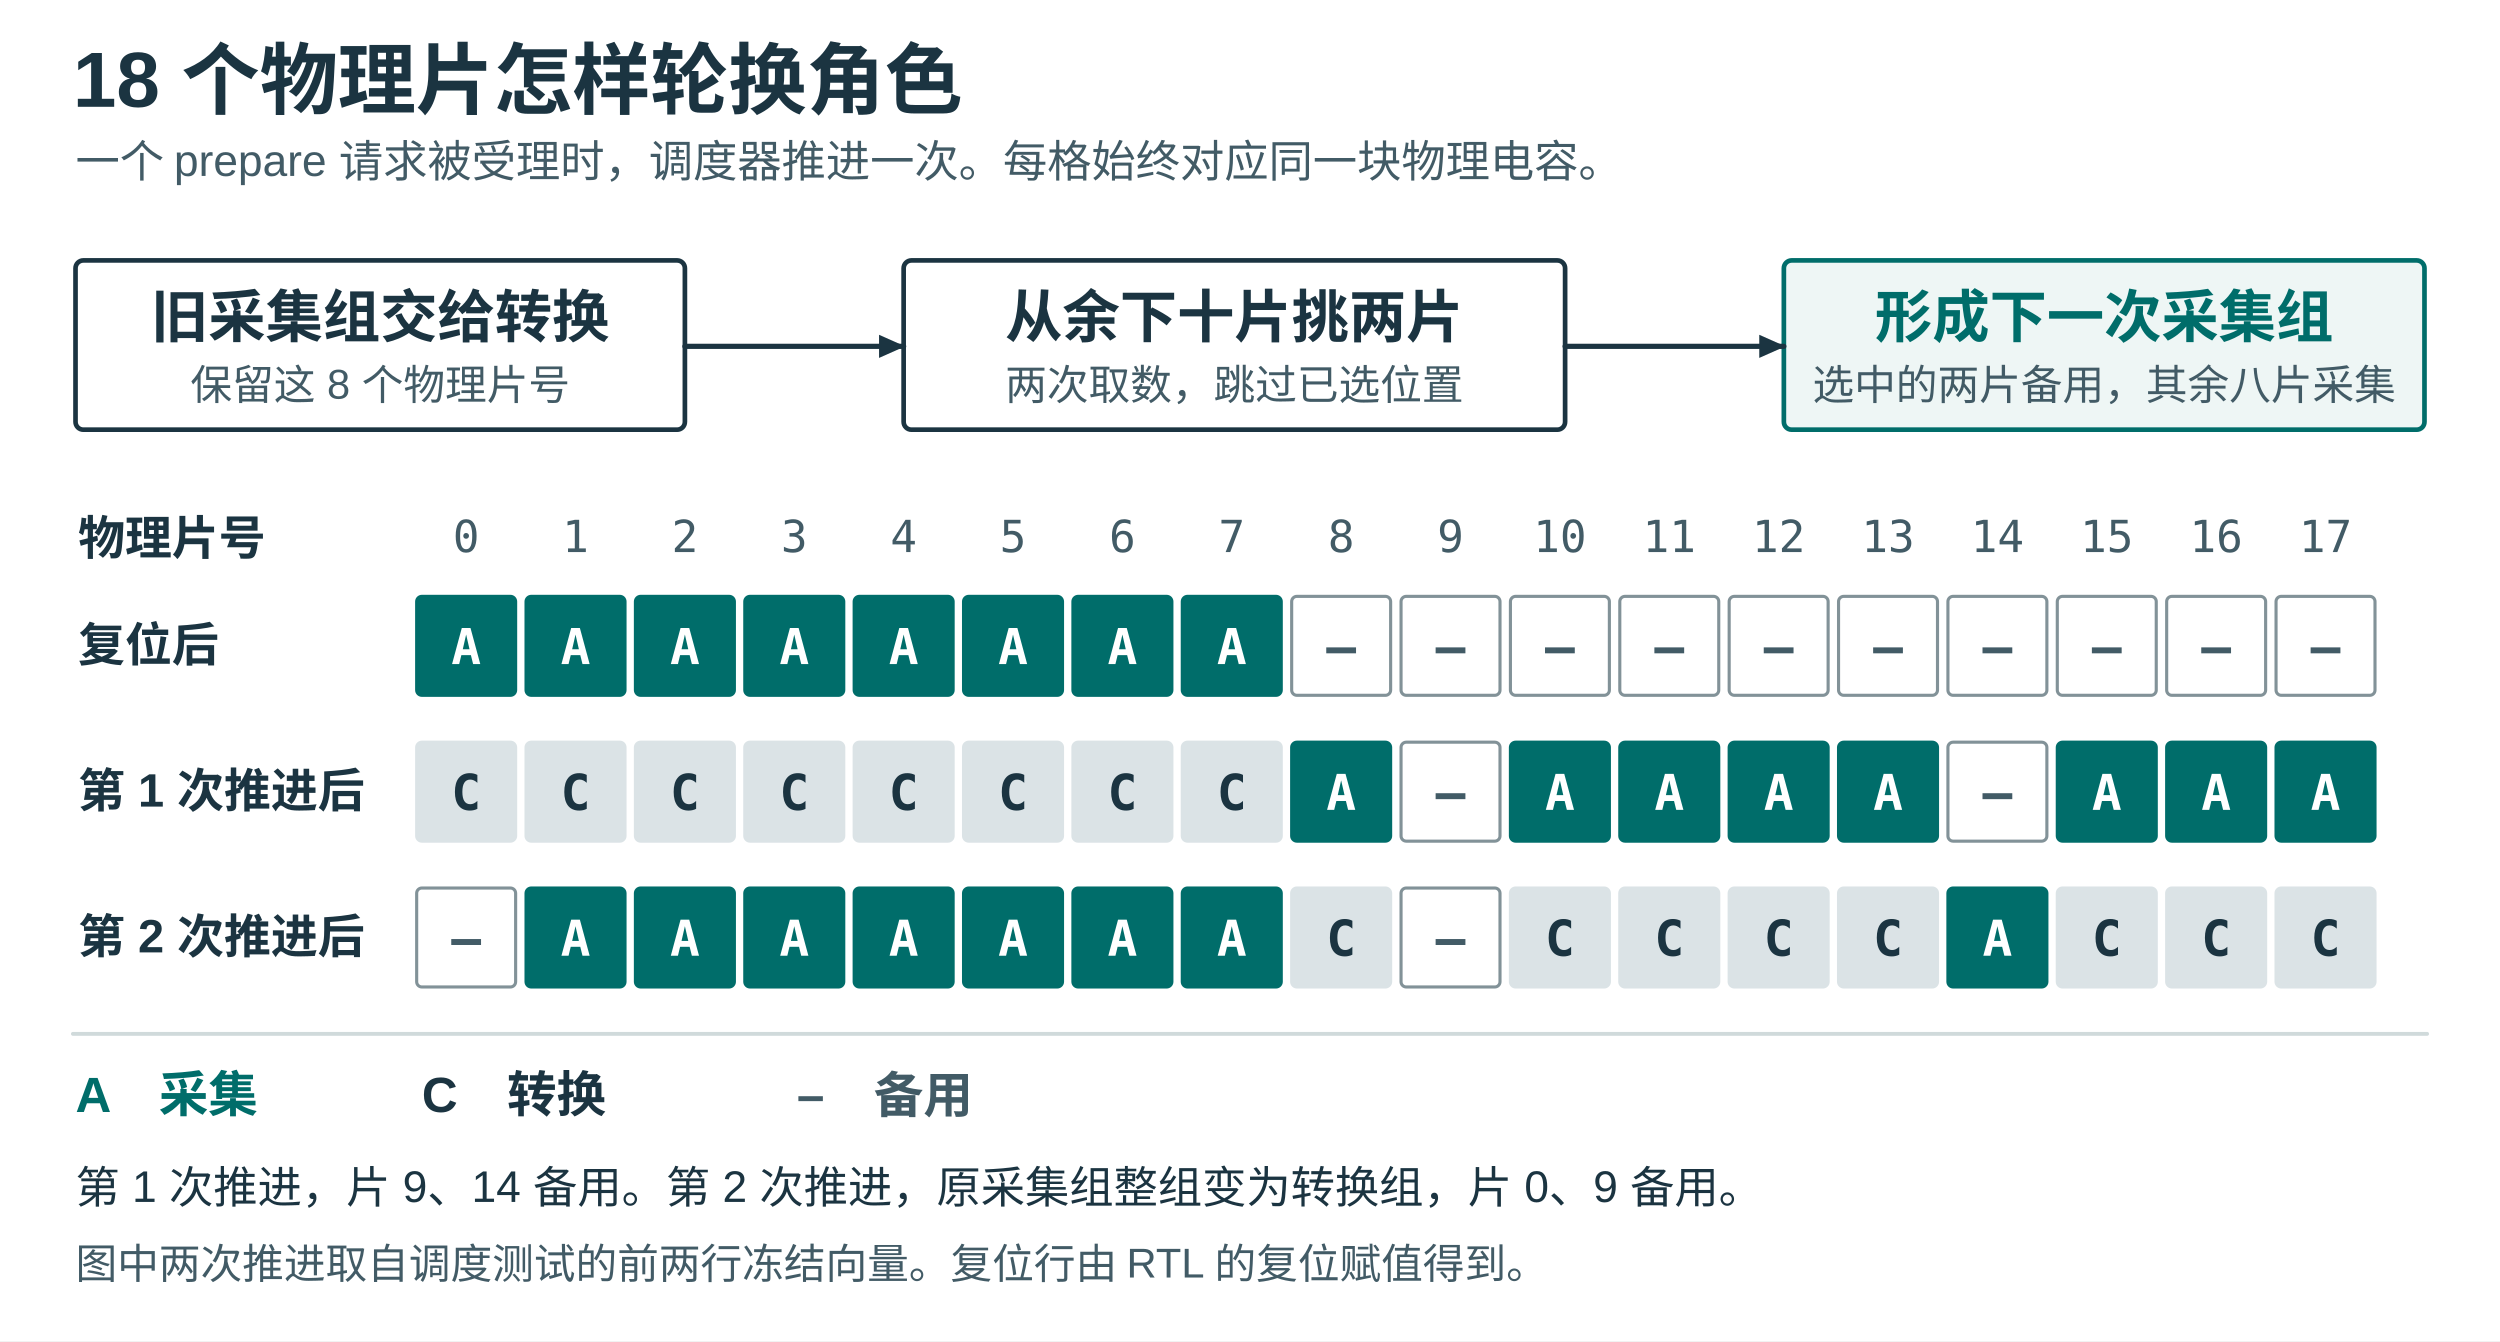
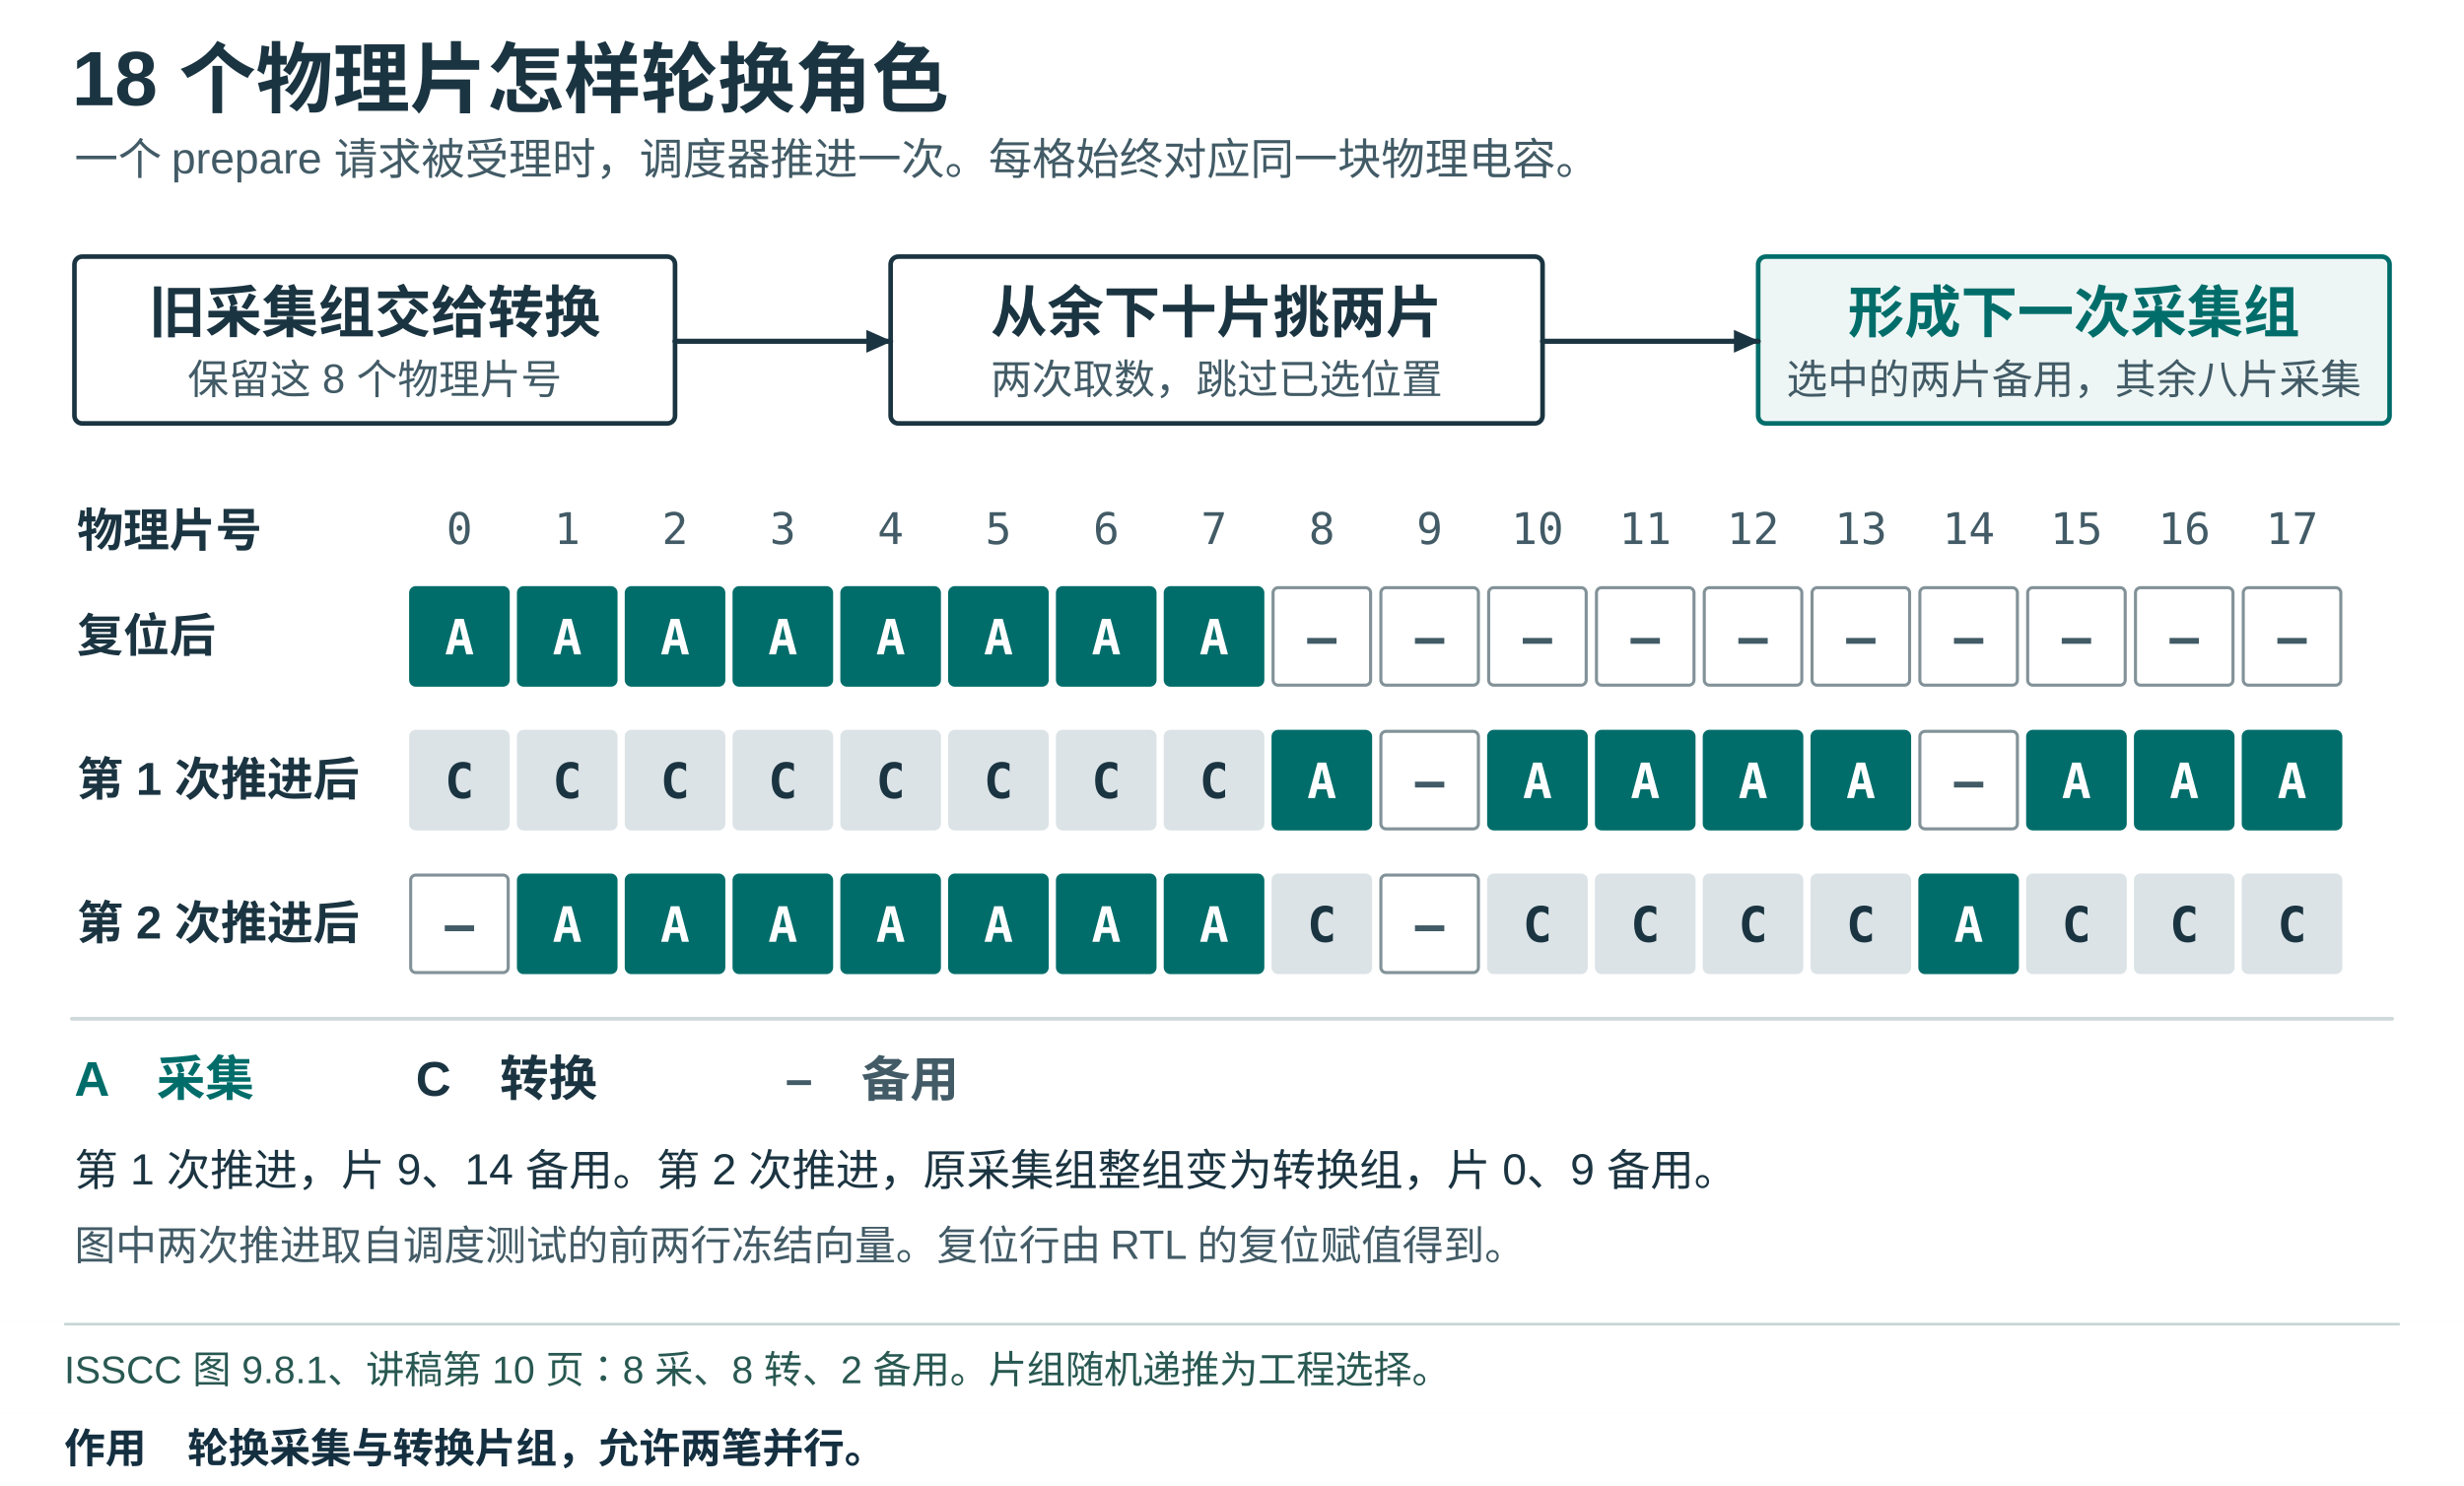
- <svg xmlns="http://www.w3.org/2000/svg" id="digital-schedule-flow" width="960" height="515" viewBox="0 0 960 515" role="img" aria-labelledby="digital-schedule-flow-title digital-schedule-flow-desc">
+ <svg xmlns="http://www.w3.org/2000/svg" id="digital-schedule-flow" width="960" height="579" viewBox="0 0 960 579" role="img" aria-labelledby="digital-schedule-flow-title digital-schedule-flow-desc">
  <defs>
    <marker id="digital-schedule-flow-i" viewBox="0 0 9 8" refX="8.5" refY="4" markerUnits="userSpaceOnUse" markerWidth="10" markerHeight="9" orient="auto">
      <path d="M0 0 L9 4 L0 8 Z" fill="#1b3441" />
    </marker>
    <marker id="digital-schedule-flow-t" viewBox="0 0 9 8" refX="8.5" refY="4" markerUnits="userSpaceOnUse" markerWidth="10" markerHeight="9" orient="auto">
      <path d="M0 0 L9 4 L0 8 Z" fill="#006d6a" />
    </marker>
    <marker id="digital-schedule-flow-r" viewBox="0 0 9 8" refX="8.5" refY="4" markerUnits="userSpaceOnUse" markerWidth="10" markerHeight="9" orient="auto">
      <path d="M0 0 L9 4 L0 8 Z" fill="#994124" />
    </marker>
    <marker id="digital-schedule-flow-g" viewBox="0 0 9 8" refX="8.5" refY="4" markerUnits="userSpaceOnUse" markerWidth="10" markerHeight="9" orient="auto">
      <path d="M0 0 L9 4 L0 8 Z" fill="#425b66" />
    </marker>
  </defs>
  <rect width="960" height="515" fill="white" />
  <g font-family="Arial, PingFang SC, Noto Sans CJK SC, Microsoft YaHei, sans-serif" fill="#1b3441">
    <text x="28" y="41" text-anchor="start" font-size="30" font-weight="650" fill="#1b3441">18 个物理片怎样轮换角色</text>
    <text x="29" y="68" text-anchor="start" font-size="17" font-weight="400" fill="#425b66">一个 prepare 请求被受理时，调度器推进一次。每格始终对应同一块物理电容。</text>
    <g id="digital-schedule-flow-allocation">
      <rect x="29" y="100" width="234" height="65" rx="3" fill="#ffffff" stroke="#1b3441" stroke-width="1.8" />
      <text x="146.0" y="129.5" text-anchor="middle" font-size="22" font-weight="600" fill="#1b3441">旧采集组交给转换</text>
      <text x="146.0" y="153.5" text-anchor="middle" font-size="16" font-weight="400" fill="#425b66">保留这 8 个物理片号</text>
      <rect x="347" y="100" width="254" height="65" rx="3" fill="#ffffff" stroke="#1b3441" stroke-width="1.8" />
      <text x="474.0" y="129.5" text-anchor="middle" font-size="22" font-weight="600" fill="#1b3441">从余下十片挑两片</text>
      <text x="474.0" y="153.5" text-anchor="middle" font-size="16" font-weight="400" fill="#425b66">两次取数，跳过已选位置</text>
      <rect x="685" y="100" width="246" height="65" rx="3" fill="#eef6f5" stroke="#006d6a" stroke-width="1.8" />
      <text x="808.0" y="129.5" text-anchor="middle" font-size="22" font-weight="600" fill="#006d6a">形成下一次采集组</text>
      <text x="808.0" y="153.5" text-anchor="middle" font-size="16" font-weight="400" fill="#425b66">选中的两片备用，其余八片采集</text>
      <path d="M263 133 H347" fill="none" stroke="#1b3441" stroke-width="2" stroke-linejoin="round" stroke-linecap="round" marker-end="url(#digital-schedule-flow-i)" />
      <path d="M601 133 H685" fill="none" stroke="#1b3441" stroke-width="2" stroke-linejoin="round" stroke-linecap="round" marker-end="url(#digital-schedule-flow-i)" />
    </g>
    <g id="digital-schedule-flow-roles">
      <text x="30" y="213" text-anchor="start" font-size="18" font-weight="600" fill="#1b3441">物理片号</text>
      <text x="179" y="212" text-anchor="middle" font-size="17" font-weight="500" fill="#425b66" font-family="Menlo, DejaVu Sans Mono, monospace">0</text>
      <text x="221" y="212" text-anchor="middle" font-size="17" font-weight="500" fill="#425b66" font-family="Menlo, DejaVu Sans Mono, monospace">1</text>
      <text x="263" y="212" text-anchor="middle" font-size="17" font-weight="500" fill="#425b66" font-family="Menlo, DejaVu Sans Mono, monospace">2</text>
      <text x="305" y="212" text-anchor="middle" font-size="17" font-weight="500" fill="#425b66" font-family="Menlo, DejaVu Sans Mono, monospace">3</text>
      <text x="347" y="212" text-anchor="middle" font-size="17" font-weight="500" fill="#425b66" font-family="Menlo, DejaVu Sans Mono, monospace">4</text>
      <text x="389" y="212" text-anchor="middle" font-size="17" font-weight="500" fill="#425b66" font-family="Menlo, DejaVu Sans Mono, monospace">5</text>
      <text x="431" y="212" text-anchor="middle" font-size="17" font-weight="500" fill="#425b66" font-family="Menlo, DejaVu Sans Mono, monospace">6</text>
      <text x="473" y="212" text-anchor="middle" font-size="17" font-weight="500" fill="#425b66" font-family="Menlo, DejaVu Sans Mono, monospace">7</text>
      <text x="515" y="212" text-anchor="middle" font-size="17" font-weight="500" fill="#425b66" font-family="Menlo, DejaVu Sans Mono, monospace">8</text>
      <text x="557" y="212" text-anchor="middle" font-size="17" font-weight="500" fill="#425b66" font-family="Menlo, DejaVu Sans Mono, monospace">9</text>
      <text x="599" y="212" text-anchor="middle" font-size="17" font-weight="500" fill="#425b66" font-family="Menlo, DejaVu Sans Mono, monospace">10</text>
      <text x="641" y="212" text-anchor="middle" font-size="17" font-weight="500" fill="#425b66" font-family="Menlo, DejaVu Sans Mono, monospace">11</text>
      <text x="683" y="212" text-anchor="middle" font-size="17" font-weight="500" fill="#425b66" font-family="Menlo, DejaVu Sans Mono, monospace">12</text>
      <text x="725" y="212" text-anchor="middle" font-size="17" font-weight="500" fill="#425b66" font-family="Menlo, DejaVu Sans Mono, monospace">13</text>
      <text x="767" y="212" text-anchor="middle" font-size="17" font-weight="500" fill="#425b66" font-family="Menlo, DejaVu Sans Mono, monospace">14</text>
      <text x="809" y="212" text-anchor="middle" font-size="17" font-weight="500" fill="#425b66" font-family="Menlo, DejaVu Sans Mono, monospace">15</text>
      <text x="851" y="212" text-anchor="middle" font-size="17" font-weight="500" fill="#425b66" font-family="Menlo, DejaVu Sans Mono, monospace">16</text>
      <text x="893" y="212" text-anchor="middle" font-size="17" font-weight="500" fill="#425b66" font-family="Menlo, DejaVu Sans Mono, monospace">17</text>
      <text x="30" y="254" text-anchor="start" font-size="18" font-weight="550" fill="#1b3441">复位后</text>
      <rect x="160" y="229" width="38" height="38" rx="2" fill="#006d6a" stroke="#006d6a" stroke-width="1.2" />
      <text x="179" y="255" text-anchor="middle" font-size="19" font-weight="650" fill="#fff" font-family="Menlo, DejaVu Sans Mono, monospace">A</text>
      <rect x="202" y="229" width="38" height="38" rx="2" fill="#006d6a" stroke="#006d6a" stroke-width="1.2" />
      <text x="221" y="255" text-anchor="middle" font-size="19" font-weight="650" fill="#fff" font-family="Menlo, DejaVu Sans Mono, monospace">A</text>
      <rect x="244" y="229" width="38" height="38" rx="2" fill="#006d6a" stroke="#006d6a" stroke-width="1.2" />
      <text x="263" y="255" text-anchor="middle" font-size="19" font-weight="650" fill="#fff" font-family="Menlo, DejaVu Sans Mono, monospace">A</text>
      <rect x="286" y="229" width="38" height="38" rx="2" fill="#006d6a" stroke="#006d6a" stroke-width="1.2" />
      <text x="305" y="255" text-anchor="middle" font-size="19" font-weight="650" fill="#fff" font-family="Menlo, DejaVu Sans Mono, monospace">A</text>
      <rect x="328" y="229" width="38" height="38" rx="2" fill="#006d6a" stroke="#006d6a" stroke-width="1.2" />
      <text x="347" y="255" text-anchor="middle" font-size="19" font-weight="650" fill="#fff" font-family="Menlo, DejaVu Sans Mono, monospace">A</text>
      <rect x="370" y="229" width="38" height="38" rx="2" fill="#006d6a" stroke="#006d6a" stroke-width="1.2" />
      <text x="389" y="255" text-anchor="middle" font-size="19" font-weight="650" fill="#fff" font-family="Menlo, DejaVu Sans Mono, monospace">A</text>
      <rect x="412" y="229" width="38" height="38" rx="2" fill="#006d6a" stroke="#006d6a" stroke-width="1.2" />
      <text x="431" y="255" text-anchor="middle" font-size="19" font-weight="650" fill="#fff" font-family="Menlo, DejaVu Sans Mono, monospace">A</text>
      <rect x="454" y="229" width="38" height="38" rx="2" fill="#006d6a" stroke="#006d6a" stroke-width="1.2" />
      <text x="473" y="255" text-anchor="middle" font-size="19" font-weight="650" fill="#fff" font-family="Menlo, DejaVu Sans Mono, monospace">A</text>
      <rect x="496" y="229" width="38" height="38" rx="2" fill="#fff" stroke="#829298" stroke-width="1.2" />
      <text x="515" y="255" text-anchor="middle" font-size="19" font-weight="650" fill="#425b66" font-family="Menlo, DejaVu Sans Mono, monospace">–</text>
      <rect x="538" y="229" width="38" height="38" rx="2" fill="#fff" stroke="#829298" stroke-width="1.2" />
      <text x="557" y="255" text-anchor="middle" font-size="19" font-weight="650" fill="#425b66" font-family="Menlo, DejaVu Sans Mono, monospace">–</text>
      <rect x="580" y="229" width="38" height="38" rx="2" fill="#fff" stroke="#829298" stroke-width="1.2" />
      <text x="599" y="255" text-anchor="middle" font-size="19" font-weight="650" fill="#425b66" font-family="Menlo, DejaVu Sans Mono, monospace">–</text>
      <rect x="622" y="229" width="38" height="38" rx="2" fill="#fff" stroke="#829298" stroke-width="1.2" />
      <text x="641" y="255" text-anchor="middle" font-size="19" font-weight="650" fill="#425b66" font-family="Menlo, DejaVu Sans Mono, monospace">–</text>
      <rect x="664" y="229" width="38" height="38" rx="2" fill="#fff" stroke="#829298" stroke-width="1.2" />
      <text x="683" y="255" text-anchor="middle" font-size="19" font-weight="650" fill="#425b66" font-family="Menlo, DejaVu Sans Mono, monospace">–</text>
      <rect x="706" y="229" width="38" height="38" rx="2" fill="#fff" stroke="#829298" stroke-width="1.2" />
      <text x="725" y="255" text-anchor="middle" font-size="19" font-weight="650" fill="#425b66" font-family="Menlo, DejaVu Sans Mono, monospace">–</text>
      <rect x="748" y="229" width="38" height="38" rx="2" fill="#fff" stroke="#829298" stroke-width="1.2" />
      <text x="767" y="255" text-anchor="middle" font-size="19" font-weight="650" fill="#425b66" font-family="Menlo, DejaVu Sans Mono, monospace">–</text>
      <rect x="790" y="229" width="38" height="38" rx="2" fill="#fff" stroke="#829298" stroke-width="1.2" />
      <text x="809" y="255" text-anchor="middle" font-size="19" font-weight="650" fill="#425b66" font-family="Menlo, DejaVu Sans Mono, monospace">–</text>
      <rect x="832" y="229" width="38" height="38" rx="2" fill="#fff" stroke="#829298" stroke-width="1.2" />
      <text x="851" y="255" text-anchor="middle" font-size="19" font-weight="650" fill="#425b66" font-family="Menlo, DejaVu Sans Mono, monospace">–</text>
      <rect x="874" y="229" width="38" height="38" rx="2" fill="#fff" stroke="#829298" stroke-width="1.2" />
      <text x="893" y="255" text-anchor="middle" font-size="19" font-weight="650" fill="#425b66" font-family="Menlo, DejaVu Sans Mono, monospace">–</text>
      <text x="30" y="310" text-anchor="start" font-size="18" font-weight="550" fill="#1b3441">第 1 次推进后</text>
      <rect x="160" y="285" width="38" height="38" rx="2" fill="#dbe3e6" stroke="#dbe3e6" stroke-width="1.2" />
      <text x="179" y="311" text-anchor="middle" font-size="19" font-weight="650" fill="#1b3441" font-family="Menlo, DejaVu Sans Mono, monospace">C</text>
      <rect x="202" y="285" width="38" height="38" rx="2" fill="#dbe3e6" stroke="#dbe3e6" stroke-width="1.2" />
      <text x="221" y="311" text-anchor="middle" font-size="19" font-weight="650" fill="#1b3441" font-family="Menlo, DejaVu Sans Mono, monospace">C</text>
      <rect x="244" y="285" width="38" height="38" rx="2" fill="#dbe3e6" stroke="#dbe3e6" stroke-width="1.2" />
      <text x="263" y="311" text-anchor="middle" font-size="19" font-weight="650" fill="#1b3441" font-family="Menlo, DejaVu Sans Mono, monospace">C</text>
      <rect x="286" y="285" width="38" height="38" rx="2" fill="#dbe3e6" stroke="#dbe3e6" stroke-width="1.2" />
      <text x="305" y="311" text-anchor="middle" font-size="19" font-weight="650" fill="#1b3441" font-family="Menlo, DejaVu Sans Mono, monospace">C</text>
      <rect x="328" y="285" width="38" height="38" rx="2" fill="#dbe3e6" stroke="#dbe3e6" stroke-width="1.2" />
      <text x="347" y="311" text-anchor="middle" font-size="19" font-weight="650" fill="#1b3441" font-family="Menlo, DejaVu Sans Mono, monospace">C</text>
      <rect x="370" y="285" width="38" height="38" rx="2" fill="#dbe3e6" stroke="#dbe3e6" stroke-width="1.2" />
      <text x="389" y="311" text-anchor="middle" font-size="19" font-weight="650" fill="#1b3441" font-family="Menlo, DejaVu Sans Mono, monospace">C</text>
      <rect x="412" y="285" width="38" height="38" rx="2" fill="#dbe3e6" stroke="#dbe3e6" stroke-width="1.2" />
      <text x="431" y="311" text-anchor="middle" font-size="19" font-weight="650" fill="#1b3441" font-family="Menlo, DejaVu Sans Mono, monospace">C</text>
      <rect x="454" y="285" width="38" height="38" rx="2" fill="#dbe3e6" stroke="#dbe3e6" stroke-width="1.2" />
      <text x="473" y="311" text-anchor="middle" font-size="19" font-weight="650" fill="#1b3441" font-family="Menlo, DejaVu Sans Mono, monospace">C</text>
      <rect x="496" y="285" width="38" height="38" rx="2" fill="#006d6a" stroke="#006d6a" stroke-width="1.2" />
      <text x="515" y="311" text-anchor="middle" font-size="19" font-weight="650" fill="#fff" font-family="Menlo, DejaVu Sans Mono, monospace">A</text>
      <rect x="538" y="285" width="38" height="38" rx="2" fill="#fff" stroke="#829298" stroke-width="1.2" />
      <text x="557" y="311" text-anchor="middle" font-size="19" font-weight="650" fill="#425b66" font-family="Menlo, DejaVu Sans Mono, monospace">–</text>
      <rect x="580" y="285" width="38" height="38" rx="2" fill="#006d6a" stroke="#006d6a" stroke-width="1.2" />
      <text x="599" y="311" text-anchor="middle" font-size="19" font-weight="650" fill="#fff" font-family="Menlo, DejaVu Sans Mono, monospace">A</text>
      <rect x="622" y="285" width="38" height="38" rx="2" fill="#006d6a" stroke="#006d6a" stroke-width="1.2" />
      <text x="641" y="311" text-anchor="middle" font-size="19" font-weight="650" fill="#fff" font-family="Menlo, DejaVu Sans Mono, monospace">A</text>
      <rect x="664" y="285" width="38" height="38" rx="2" fill="#006d6a" stroke="#006d6a" stroke-width="1.2" />
      <text x="683" y="311" text-anchor="middle" font-size="19" font-weight="650" fill="#fff" font-family="Menlo, DejaVu Sans Mono, monospace">A</text>
      <rect x="706" y="285" width="38" height="38" rx="2" fill="#006d6a" stroke="#006d6a" stroke-width="1.2" />
      <text x="725" y="311" text-anchor="middle" font-size="19" font-weight="650" fill="#fff" font-family="Menlo, DejaVu Sans Mono, monospace">A</text>
      <rect x="748" y="285" width="38" height="38" rx="2" fill="#fff" stroke="#829298" stroke-width="1.2" />
      <text x="767" y="311" text-anchor="middle" font-size="19" font-weight="650" fill="#425b66" font-family="Menlo, DejaVu Sans Mono, monospace">–</text>
      <rect x="790" y="285" width="38" height="38" rx="2" fill="#006d6a" stroke="#006d6a" stroke-width="1.2" />
      <text x="809" y="311" text-anchor="middle" font-size="19" font-weight="650" fill="#fff" font-family="Menlo, DejaVu Sans Mono, monospace">A</text>
      <rect x="832" y="285" width="38" height="38" rx="2" fill="#006d6a" stroke="#006d6a" stroke-width="1.2" />
      <text x="851" y="311" text-anchor="middle" font-size="19" font-weight="650" fill="#fff" font-family="Menlo, DejaVu Sans Mono, monospace">A</text>
      <rect x="874" y="285" width="38" height="38" rx="2" fill="#006d6a" stroke="#006d6a" stroke-width="1.2" />
      <text x="893" y="311" text-anchor="middle" font-size="19" font-weight="650" fill="#fff" font-family="Menlo, DejaVu Sans Mono, monospace">A</text>
      <text x="30" y="366" text-anchor="start" font-size="18" font-weight="550" fill="#1b3441">第 2 次推进后</text>
      <rect x="160" y="341" width="38" height="38" rx="2" fill="#fff" stroke="#829298" stroke-width="1.2" />
      <text x="179" y="367" text-anchor="middle" font-size="19" font-weight="650" fill="#425b66" font-family="Menlo, DejaVu Sans Mono, monospace">–</text>
      <rect x="202" y="341" width="38" height="38" rx="2" fill="#006d6a" stroke="#006d6a" stroke-width="1.2" />
      <text x="221" y="367" text-anchor="middle" font-size="19" font-weight="650" fill="#fff" font-family="Menlo, DejaVu Sans Mono, monospace">A</text>
      <rect x="244" y="341" width="38" height="38" rx="2" fill="#006d6a" stroke="#006d6a" stroke-width="1.2" />
      <text x="263" y="367" text-anchor="middle" font-size="19" font-weight="650" fill="#fff" font-family="Menlo, DejaVu Sans Mono, monospace">A</text>
      <rect x="286" y="341" width="38" height="38" rx="2" fill="#006d6a" stroke="#006d6a" stroke-width="1.2" />
      <text x="305" y="367" text-anchor="middle" font-size="19" font-weight="650" fill="#fff" font-family="Menlo, DejaVu Sans Mono, monospace">A</text>
      <rect x="328" y="341" width="38" height="38" rx="2" fill="#006d6a" stroke="#006d6a" stroke-width="1.2" />
      <text x="347" y="367" text-anchor="middle" font-size="19" font-weight="650" fill="#fff" font-family="Menlo, DejaVu Sans Mono, monospace">A</text>
      <rect x="370" y="341" width="38" height="38" rx="2" fill="#006d6a" stroke="#006d6a" stroke-width="1.2" />
      <text x="389" y="367" text-anchor="middle" font-size="19" font-weight="650" fill="#fff" font-family="Menlo, DejaVu Sans Mono, monospace">A</text>
      <rect x="412" y="341" width="38" height="38" rx="2" fill="#006d6a" stroke="#006d6a" stroke-width="1.2" />
      <text x="431" y="367" text-anchor="middle" font-size="19" font-weight="650" fill="#fff" font-family="Menlo, DejaVu Sans Mono, monospace">A</text>
      <rect x="454" y="341" width="38" height="38" rx="2" fill="#006d6a" stroke="#006d6a" stroke-width="1.2" />
      <text x="473" y="367" text-anchor="middle" font-size="19" font-weight="650" fill="#fff" font-family="Menlo, DejaVu Sans Mono, monospace">A</text>
      <rect x="496" y="341" width="38" height="38" rx="2" fill="#dbe3e6" stroke="#dbe3e6" stroke-width="1.2" />
      <text x="515" y="367" text-anchor="middle" font-size="19" font-weight="650" fill="#1b3441" font-family="Menlo, DejaVu Sans Mono, monospace">C</text>
      <rect x="538" y="341" width="38" height="38" rx="2" fill="#fff" stroke="#829298" stroke-width="1.2" />
      <text x="557" y="367" text-anchor="middle" font-size="19" font-weight="650" fill="#425b66" font-family="Menlo, DejaVu Sans Mono, monospace">–</text>
      <rect x="580" y="341" width="38" height="38" rx="2" fill="#dbe3e6" stroke="#dbe3e6" stroke-width="1.2" />
      <text x="599" y="367" text-anchor="middle" font-size="19" font-weight="650" fill="#1b3441" font-family="Menlo, DejaVu Sans Mono, monospace">C</text>
      <rect x="622" y="341" width="38" height="38" rx="2" fill="#dbe3e6" stroke="#dbe3e6" stroke-width="1.2" />
      <text x="641" y="367" text-anchor="middle" font-size="19" font-weight="650" fill="#1b3441" font-family="Menlo, DejaVu Sans Mono, monospace">C</text>
      <rect x="664" y="341" width="38" height="38" rx="2" fill="#dbe3e6" stroke="#dbe3e6" stroke-width="1.2" />
      <text x="683" y="367" text-anchor="middle" font-size="19" font-weight="650" fill="#1b3441" font-family="Menlo, DejaVu Sans Mono, monospace">C</text>
      <rect x="706" y="341" width="38" height="38" rx="2" fill="#dbe3e6" stroke="#dbe3e6" stroke-width="1.2" />
      <text x="725" y="367" text-anchor="middle" font-size="19" font-weight="650" fill="#1b3441" font-family="Menlo, DejaVu Sans Mono, monospace">C</text>
      <rect x="748" y="341" width="38" height="38" rx="2" fill="#006d6a" stroke="#006d6a" stroke-width="1.2" />
      <text x="767" y="367" text-anchor="middle" font-size="19" font-weight="650" fill="#fff" font-family="Menlo, DejaVu Sans Mono, monospace">A</text>
      <rect x="790" y="341" width="38" height="38" rx="2" fill="#dbe3e6" stroke="#dbe3e6" stroke-width="1.2" />
      <text x="809" y="367" text-anchor="middle" font-size="19" font-weight="650" fill="#1b3441" font-family="Menlo, DejaVu Sans Mono, monospace">C</text>
      <rect x="832" y="341" width="38" height="38" rx="2" fill="#dbe3e6" stroke="#dbe3e6" stroke-width="1.2" />
      <text x="851" y="367" text-anchor="middle" font-size="19" font-weight="650" fill="#1b3441" font-family="Menlo, DejaVu Sans Mono, monospace">C</text>
      <rect x="874" y="341" width="38" height="38" rx="2" fill="#dbe3e6" stroke="#dbe3e6" stroke-width="1.2" />
      <text x="893" y="367" text-anchor="middle" font-size="19" font-weight="650" fill="#1b3441" font-family="Menlo, DejaVu Sans Mono, monospace">C</text>
    </g>
    <g id="digital-schedule-flow-key">
      <path d="M28 397 H932" fill="none" stroke="#d0dadb" stroke-width="1.5" stroke-linejoin="round" stroke-linecap="round" />
      <text x="29" y="427" text-anchor="start" font-size="19" font-weight="650" fill="#006d6a">A　采集</text>
      <text x="162" y="427" text-anchor="start" font-size="19" font-weight="650" fill="#1b3441">C　转换</text>
      <text x="306" y="427" text-anchor="start" font-size="19" font-weight="550" fill="#425b66">–　备用</text>
      <text x="29" y="462" text-anchor="start" font-size="17" font-weight="400" fill="#1b3441">第 1 次推进，片 9、14 备用。第 2 次推进，原采集组整组变为转换组，片 0、9 备用。</text>
      <text x="29" y="491" text-anchor="start" font-size="16" font-weight="400" fill="#425b66">图中两次推进取自调度测试的前两行冻结向量。复位行由 RTL 的复位赋值得到。</text>
    </g>
  </g>
+   <rect x="0" y="515" width="960" height="36" fill="white" />
+   <path d="M25 516H935" stroke="#c6d4d4" />
+   <a href="https://github.com/defineiocc02/20bit_SAR_ADC_Behaviour_Verification/blob/3057d2f/references/ISSCC2024_SLIDES.pdf#page=10">
+     <text x="25" y="539" font-family="Arial, PingFang SC, Heiti SC, sans-serif" font-size="15" fill="#285851">ISSCC 图 9.8.1、讲稿第 10 页：8 采、8 转、2 备用。片组随机递推为工程选择。</text>
+   </a>
+   <rect x="0" y="551" width="960" height="28" fill="white" />
+   <text class="svg-purpose" x="25" y="570" font-size="16" font-weight="600" font-family="Arial, PingFang SC, Heiti SC, sans-serif" fill="#142f40">作用　轮换采集与转换片组，允许两笔并行。</text>
</svg>
